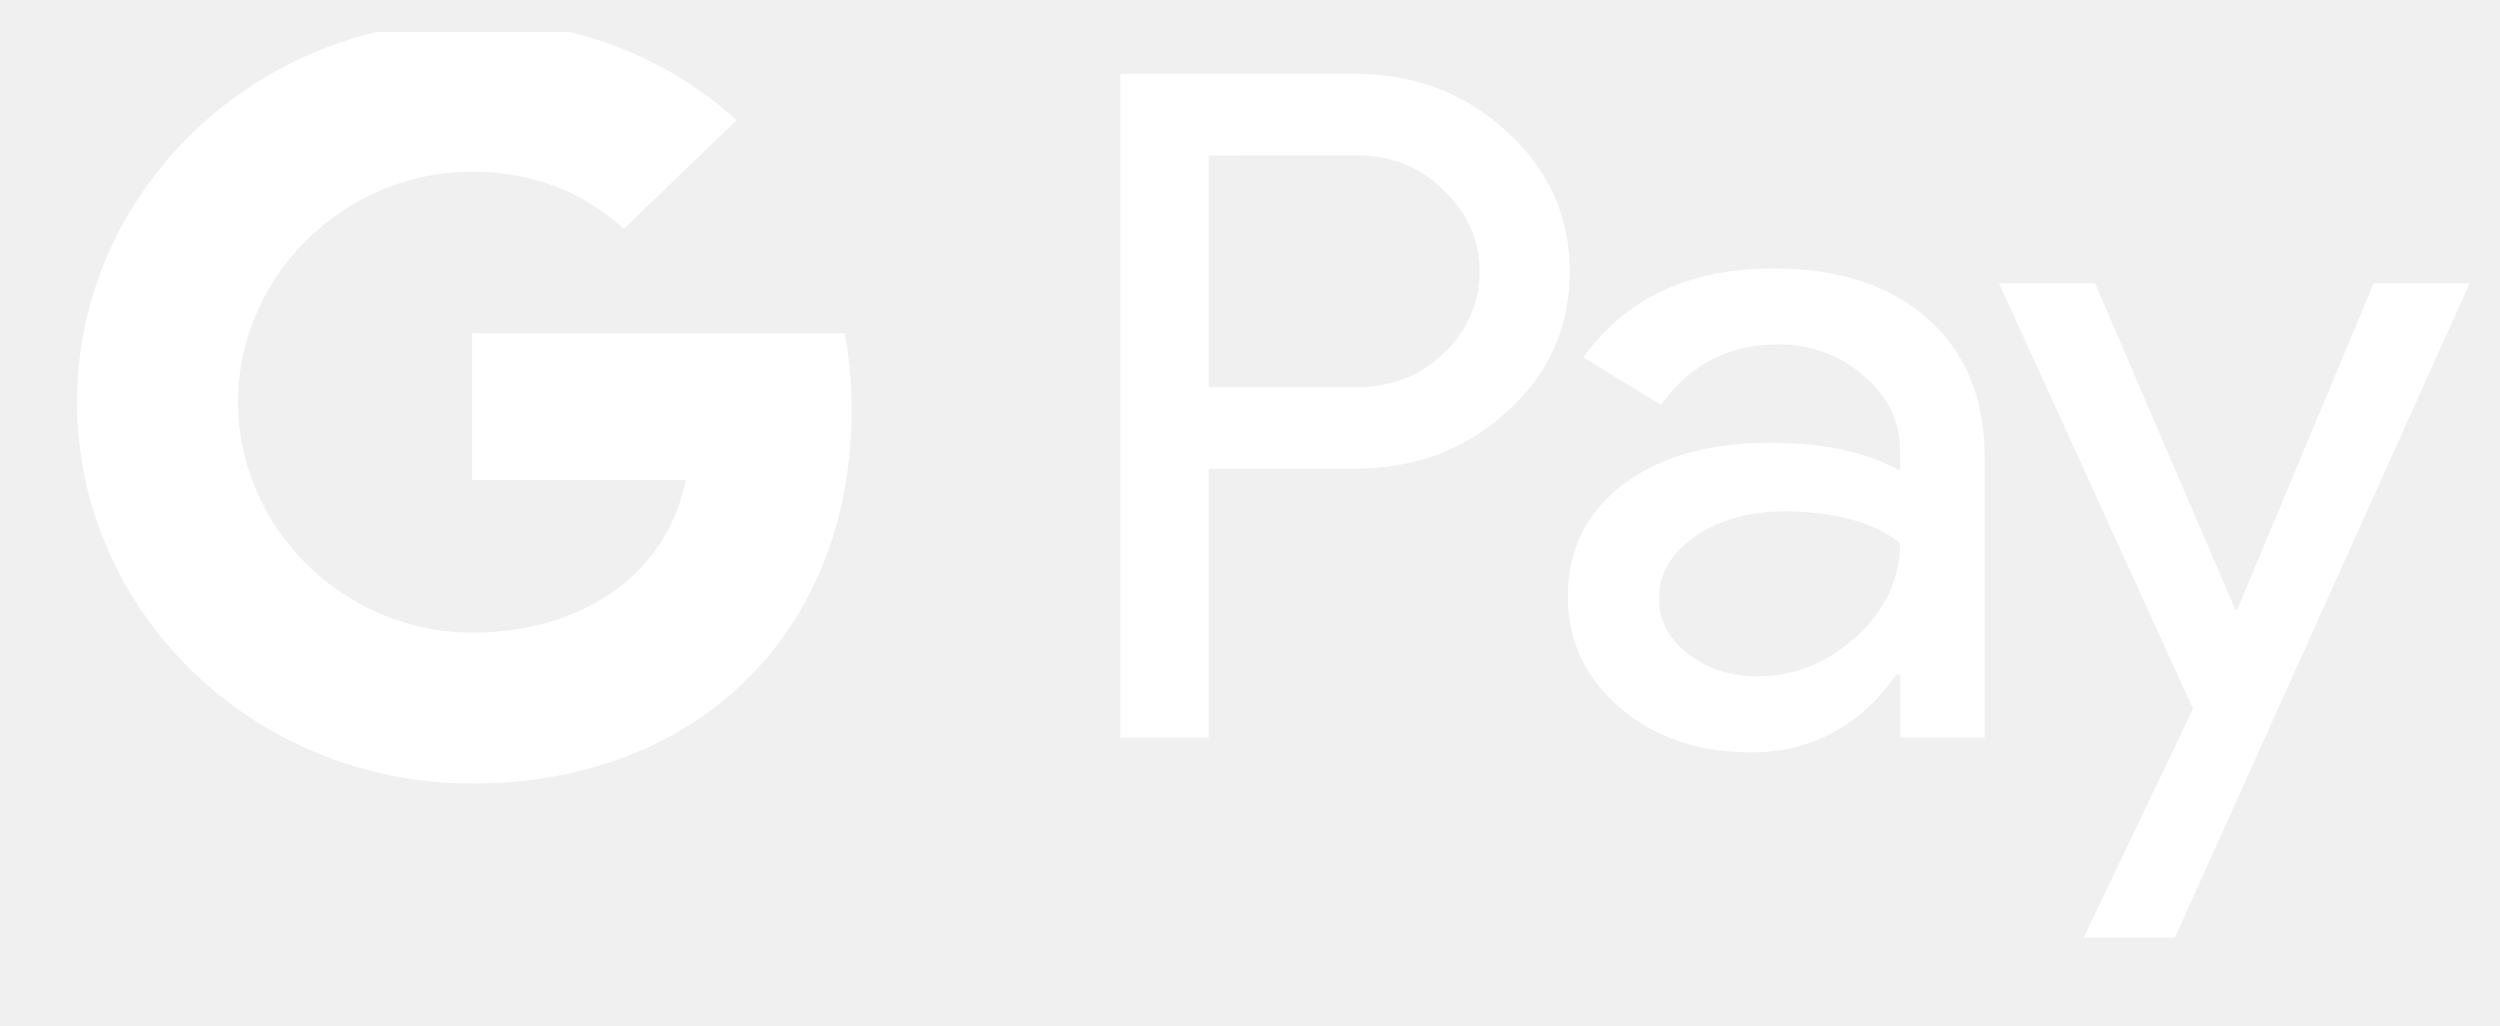
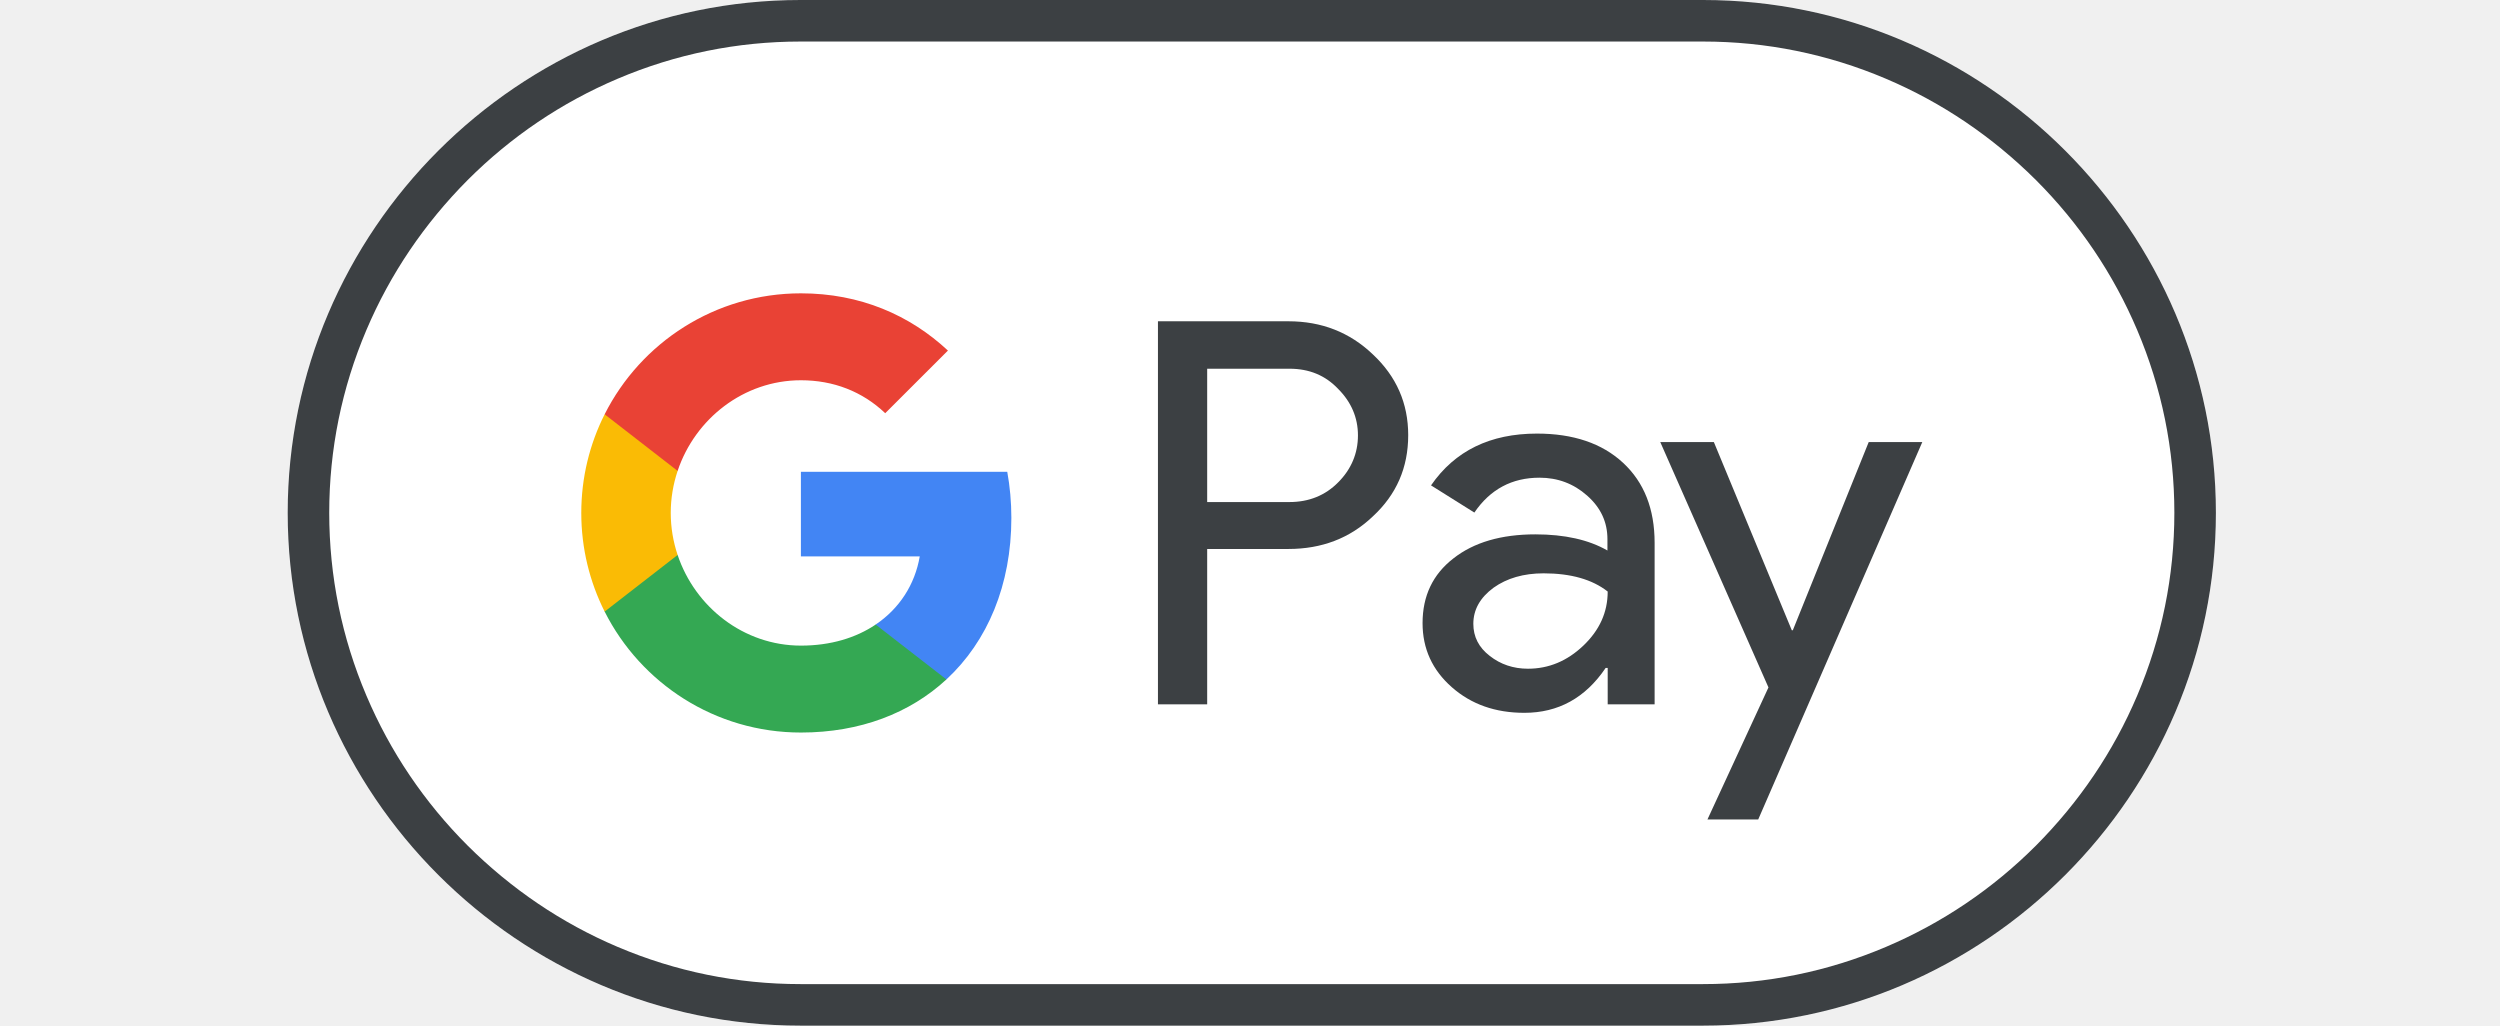
- <svg xmlns="http://www.w3.org/2000/svg" width="39" height="16" viewBox="0 0 39 16" fill="none">
-   <mask id="mask0_301_3258" style="mask-type:luminance" maskUnits="userSpaceOnUse" x="0" y="0" width="39" height="16">
-     <path d="M38.959 0.5H0.959V15.5H38.959V0.5Z" fill="white" />
-   </mask>
-   <g mask="url(#mask0_301_3258)">
-     <path fill-rule="evenodd" clip-rule="evenodd" d="M18.855 2.425V6.04H21.163C21.712 6.04 22.166 5.86 22.527 5.504C22.704 5.341 22.844 5.143 22.939 4.924C23.035 4.705 23.083 4.47 23.081 4.232C23.081 3.75 22.895 3.33 22.527 2.973C22.167 2.606 21.712 2.424 21.162 2.424L18.855 2.425ZM18.855 7.312V11.506H17.477V1.151H21.132C22.061 1.151 22.85 1.451 23.5 2.048C24.16 2.645 24.488 3.374 24.488 4.232C24.488 5.109 24.16 5.842 23.5 6.429C22.86 7.018 22.071 7.311 21.132 7.311L18.855 7.312ZM25.881 9.336C25.881 9.684 26.035 9.973 26.339 10.204C26.643 10.435 27 10.551 27.41 10.551C27.989 10.551 28.506 10.344 28.96 9.93C29.415 9.515 29.642 9.028 29.642 8.47C29.212 8.141 28.613 7.978 27.843 7.978C27.283 7.978 26.818 8.109 26.443 8.369C26.069 8.629 25.881 8.951 25.881 9.336ZM27.665 4.188C28.684 4.188 29.488 4.451 30.077 4.976C30.666 5.502 30.961 6.223 30.961 7.138V11.506H29.643V10.522H29.583C29.014 11.332 28.255 11.737 27.306 11.737C26.496 11.737 25.819 11.506 25.275 11.043C24.732 10.58 24.459 10.001 24.459 9.308C24.459 8.575 24.746 7.992 25.32 7.558C25.894 7.124 26.661 6.907 27.619 6.907C28.438 6.907 29.113 7.052 29.642 7.341V7.037C29.642 6.574 29.452 6.181 29.073 5.859C28.706 5.54 28.23 5.367 27.74 5.373C26.97 5.373 26.362 5.688 25.912 6.315L24.698 5.575C25.367 4.65 26.356 4.188 27.665 4.188ZM38.527 4.42L33.928 14.628H32.504L34.211 11.057L31.185 4.42H32.683L34.871 9.511H34.901L37.029 4.42H38.527Z" fill="white" />
-     <path fill-rule="evenodd" clip-rule="evenodd" d="M13.285 6.408C13.285 5.99 13.249 5.586 13.18 5.199H7.366V7.49H10.695C10.626 7.857 10.481 8.207 10.27 8.518C10.058 8.829 9.784 9.094 9.464 9.299V10.786H11.451C12.615 9.75 13.285 8.219 13.285 6.408Z" fill="white" />
-     <path fill-rule="evenodd" clip-rule="evenodd" d="M7.365 12.223C9.029 12.223 10.43 11.695 11.451 10.786L9.463 9.298C8.911 9.658 8.198 9.868 7.366 9.868C5.757 9.868 4.393 8.821 3.905 7.411H1.858V8.945C2.377 9.934 3.166 10.764 4.138 11.342C5.11 11.921 6.226 12.225 7.365 12.223Z" fill="white" />
-     <path fill-rule="evenodd" clip-rule="evenodd" d="M3.905 7.41C3.648 6.672 3.648 5.872 3.905 5.134V3.6H1.859C1.426 4.427 1.201 5.343 1.202 6.271C1.202 7.232 1.438 8.139 1.859 8.943L3.905 7.41Z" fill="white" />
-     <path fill-rule="evenodd" clip-rule="evenodd" d="M7.366 2.678C8.275 2.678 9.089 2.98 9.731 3.57L11.491 1.874C10.422 0.914 9.028 0.323 7.366 0.323C6.227 0.321 5.11 0.625 4.138 1.204C3.166 1.782 2.377 2.612 1.858 3.601L3.905 5.135C4.393 3.726 5.757 2.678 7.366 2.678Z" fill="white" />
+ <svg xmlns="http://www.w3.org/2000/svg" width="39" height="16" viewBox="0 0 752 400" fill="none">
+   <g>
+     <path d="m552.7,0l-352,0c-110,0 -200,90 -200,200l0,0c0,110 90,200 200,200l352,0c110,0 200,-90 200,-200l0,0c0,-110 -90,-200 -200,-200z" fill="#FFFFFF" id="Base_1_" />
+     <path d="m552.7,16.2c24.7,0 48.7,4.9 71.3,14.5c21.9,9.3 41.5,22.6 58.5,39.5c16.9,16.9 30.2,36.6 39.5,58.5c9.6,22.6 14.5,46.6 14.5,71.3s-4.9,48.7 -14.5,71.3c-9.3,21.9 -22.6,41.5 -39.5,58.5c-16.9,16.9 -36.6,30.2 -58.5,39.5c-22.6,9.6 -46.6,14.5 -71.3,14.5l-352,0c-24.7,0 -48.7,-4.9 -71.3,-14.5c-21.9,-9.3 -41.5,-22.6 -58.5,-39.5c-16.9,-16.9 -30.2,-36.6 -39.5,-58.5c-9.6,-22.6 -14.5,-46.6 -14.5,-71.3s4.9,-48.7 14.5,-71.3c9.3,-21.9 22.6,-41.5 39.5,-58.5c16.9,-16.9 36.6,-30.2 58.5,-39.5c22.6,-9.6 46.6,-14.5 71.3,-14.5l352,0m0,-16.2l-352,0c-110,0 -200,90 -200,200l0,0c0,110 90,200 200,200l352,0c110,0 200,-90 200,-200l0,0c0,-110 -90,-200 -200,-200l0,0z" fill="#3C4043" id="Outline" />
+     <g id="G_Pay_Lockup_1_">
+       <g id="Pay_Typeface_3_">
+         <path d="m359.3,214.2l0,60.5l-19.2,0l0,-149.4l50.9,0c12.9,0 23.9,4.3 32.9,12.9c9.2,8.6 13.8,19.1 13.8,31.5c0,12.7 -4.6,23.2 -13.8,31.7c-8.9,8.5 -19.9,12.7 -32.9,12.7l-31.7,0l0,0.1zm0,-70.5l0,52.1l32.1,0c7.6,0 14,-2.6 19,-7.7c5.1,-5.1 7.7,-11.3 7.7,-18.3c0,-6.9 -2.6,-13 -7.7,-18.1c-5,-5.3 -11.3,-7.9 -19,-7.9l-32.1,0l0,-0.1z" fill="#3C4043" id="Letter_p_3_" />
+         <path d="m487.9,169.1c14.2,0 25.4,3.8 33.6,11.4c8.2,7.6 12.3,18 12.3,31.2l0,63l-18.3,0l0,-14.2l-0.8,0c-7.9,11.7 -18.5,17.5 -31.7,17.5c-11.3,0 -20.7,-3.3 -28.3,-10s-11.4,-15 -11.4,-25c0,-10.6 4,-19 12,-25.2c8,-6.3 18.7,-9.4 32,-9.4c11.4,0 20.8,2.1 28.1,6.3l0,-4.4c0,-6.7 -2.6,-12.3 -7.9,-17c-5.3,-4.7 -11.5,-7 -18.6,-7c-10.7,0 -19.2,4.5 -25.4,13.6l-16.9,-10.6c9.3,-13.5 23.1,-20.2 41.3,-20.2zm-24.8,74.2c0,5 2.1,9.2 6.4,12.5c4.2,3.3 9.2,5 14.9,5c8.1,0 15.3,-3 21.6,-9s9.5,-13 9.5,-21.1c-6,-4.7 -14.3,-7.1 -25,-7.1c-7.8,0 -14.3,1.9 -19.5,5.6c-5.3,3.9 -7.9,8.6 -7.9,14.1z" fill="#3C4043" id="Letter_a_3_" />
+         <path d="m638.2,172.4l-64,147.2l-19.8,0l23.8,-51.5l-42.2,-95.7l20.9,0l30.4,73.4l0.4,0l29.6,-73.4l20.9,0z" fill="#3C4043" id="Letter_y_3_" />
+       </g>
+       <g id="G_Mark_1_">
+         <path d="m282.93,202c0,-6.26 -0.56,-12.25 -1.6,-18.01l-80.48,0l0,33l46.35,0.01c-1.88,10.98 -7.93,20.34 -17.2,26.58l0,21.41l27.59,0c16.11,-14.91 25.34,-36.95 25.34,-62.99z" fill="#4285F4" id="Blue_500" />
+         <path d="m230.01,243.58c-7.68,5.18 -17.57,8.21 -29.14,8.21c-22.35,0 -41.31,-15.06 -48.1,-35.36l-28.46,0l0,22.08c14.1,27.98 43.08,47.18 76.56,47.18c23.14,0 42.58,-7.61 56.73,-20.71l-27.59,-21.4z" fill="#34A853" id="Green_500_1_" />
+         <path d="m150.09,200.05c0,-5.7 0.95,-11.21 2.68,-16.39l0,-22.08l-28.46,0c-5.83,11.57 -9.11,24.63 -9.11,38.47s3.29,26.9 9.11,38.47l28.46,-22.08c-1.73,-5.18 -2.68,-10.69 -2.68,-16.39z" fill="#FABB05" id="Yellow_500_1_" />
+         <path d="m200.87,148.3c12.63,0 23.94,4.35 32.87,12.85l24.45,-24.43c-14.85,-13.83 -34.21,-22.32 -57.32,-22.32c-33.47,0 -62.46,19.2 -76.56,47.18l28.46,22.08c6.79,-20.3 25.75,-35.36 48.1,-35.36z" fill="#E94235" id="Red_500" />
+       </g>
+     </g>
  </g>
</svg>
